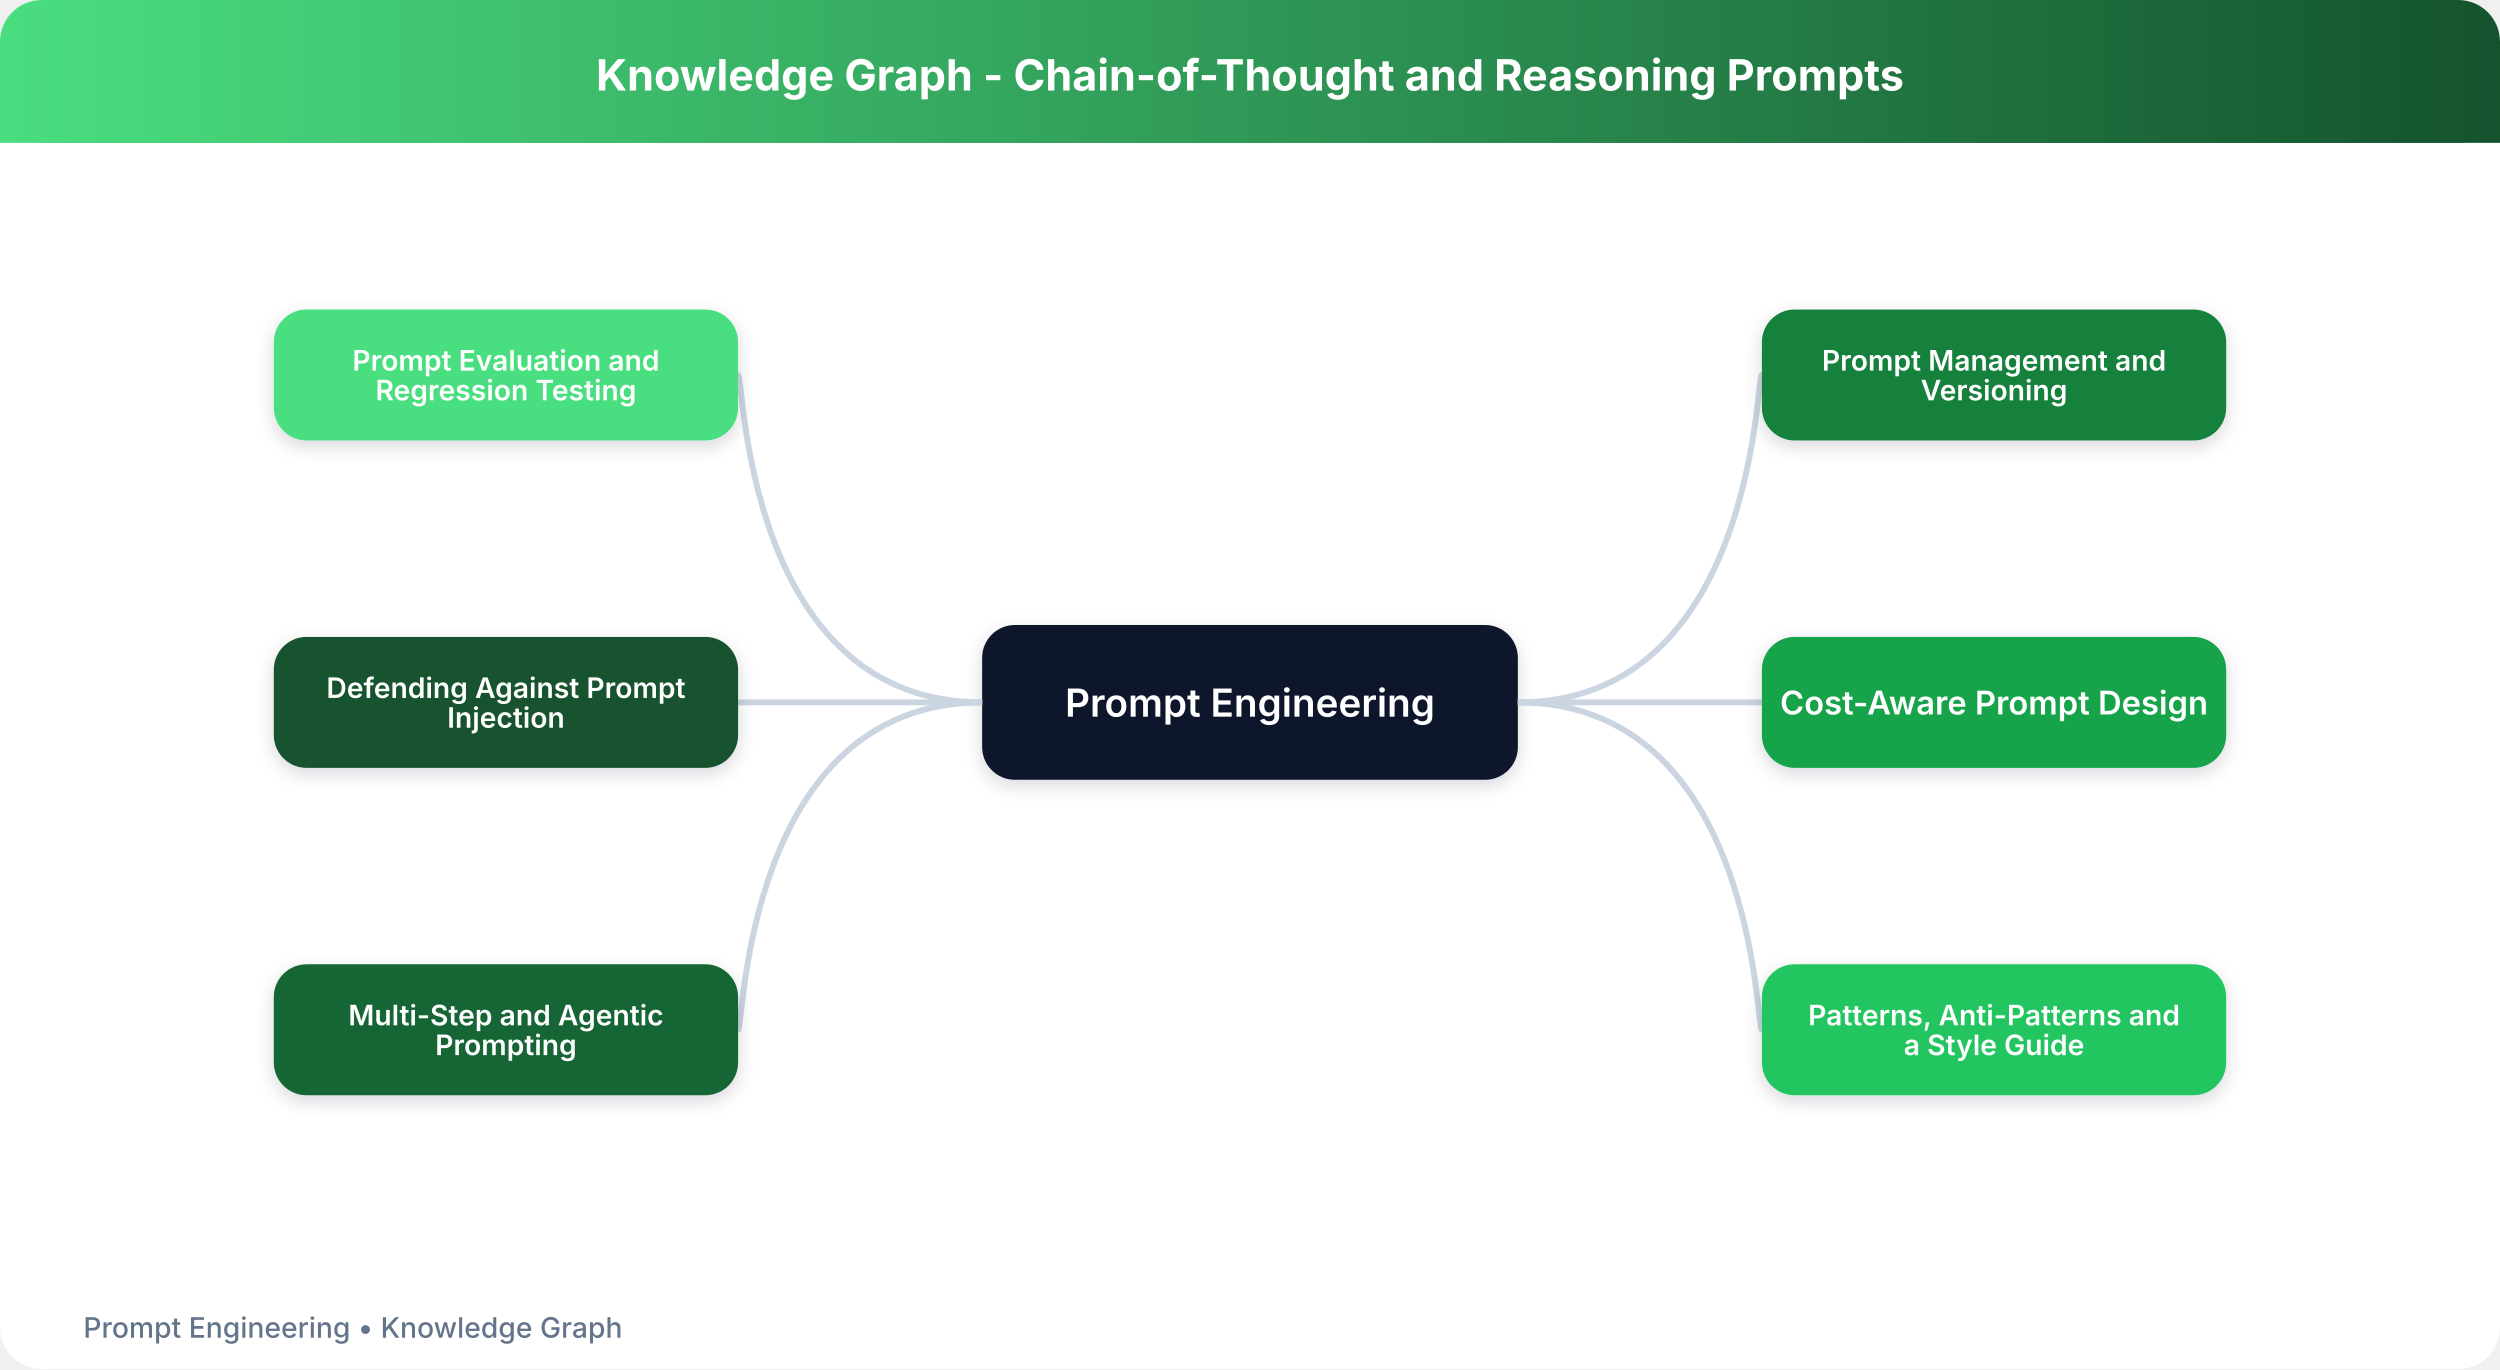
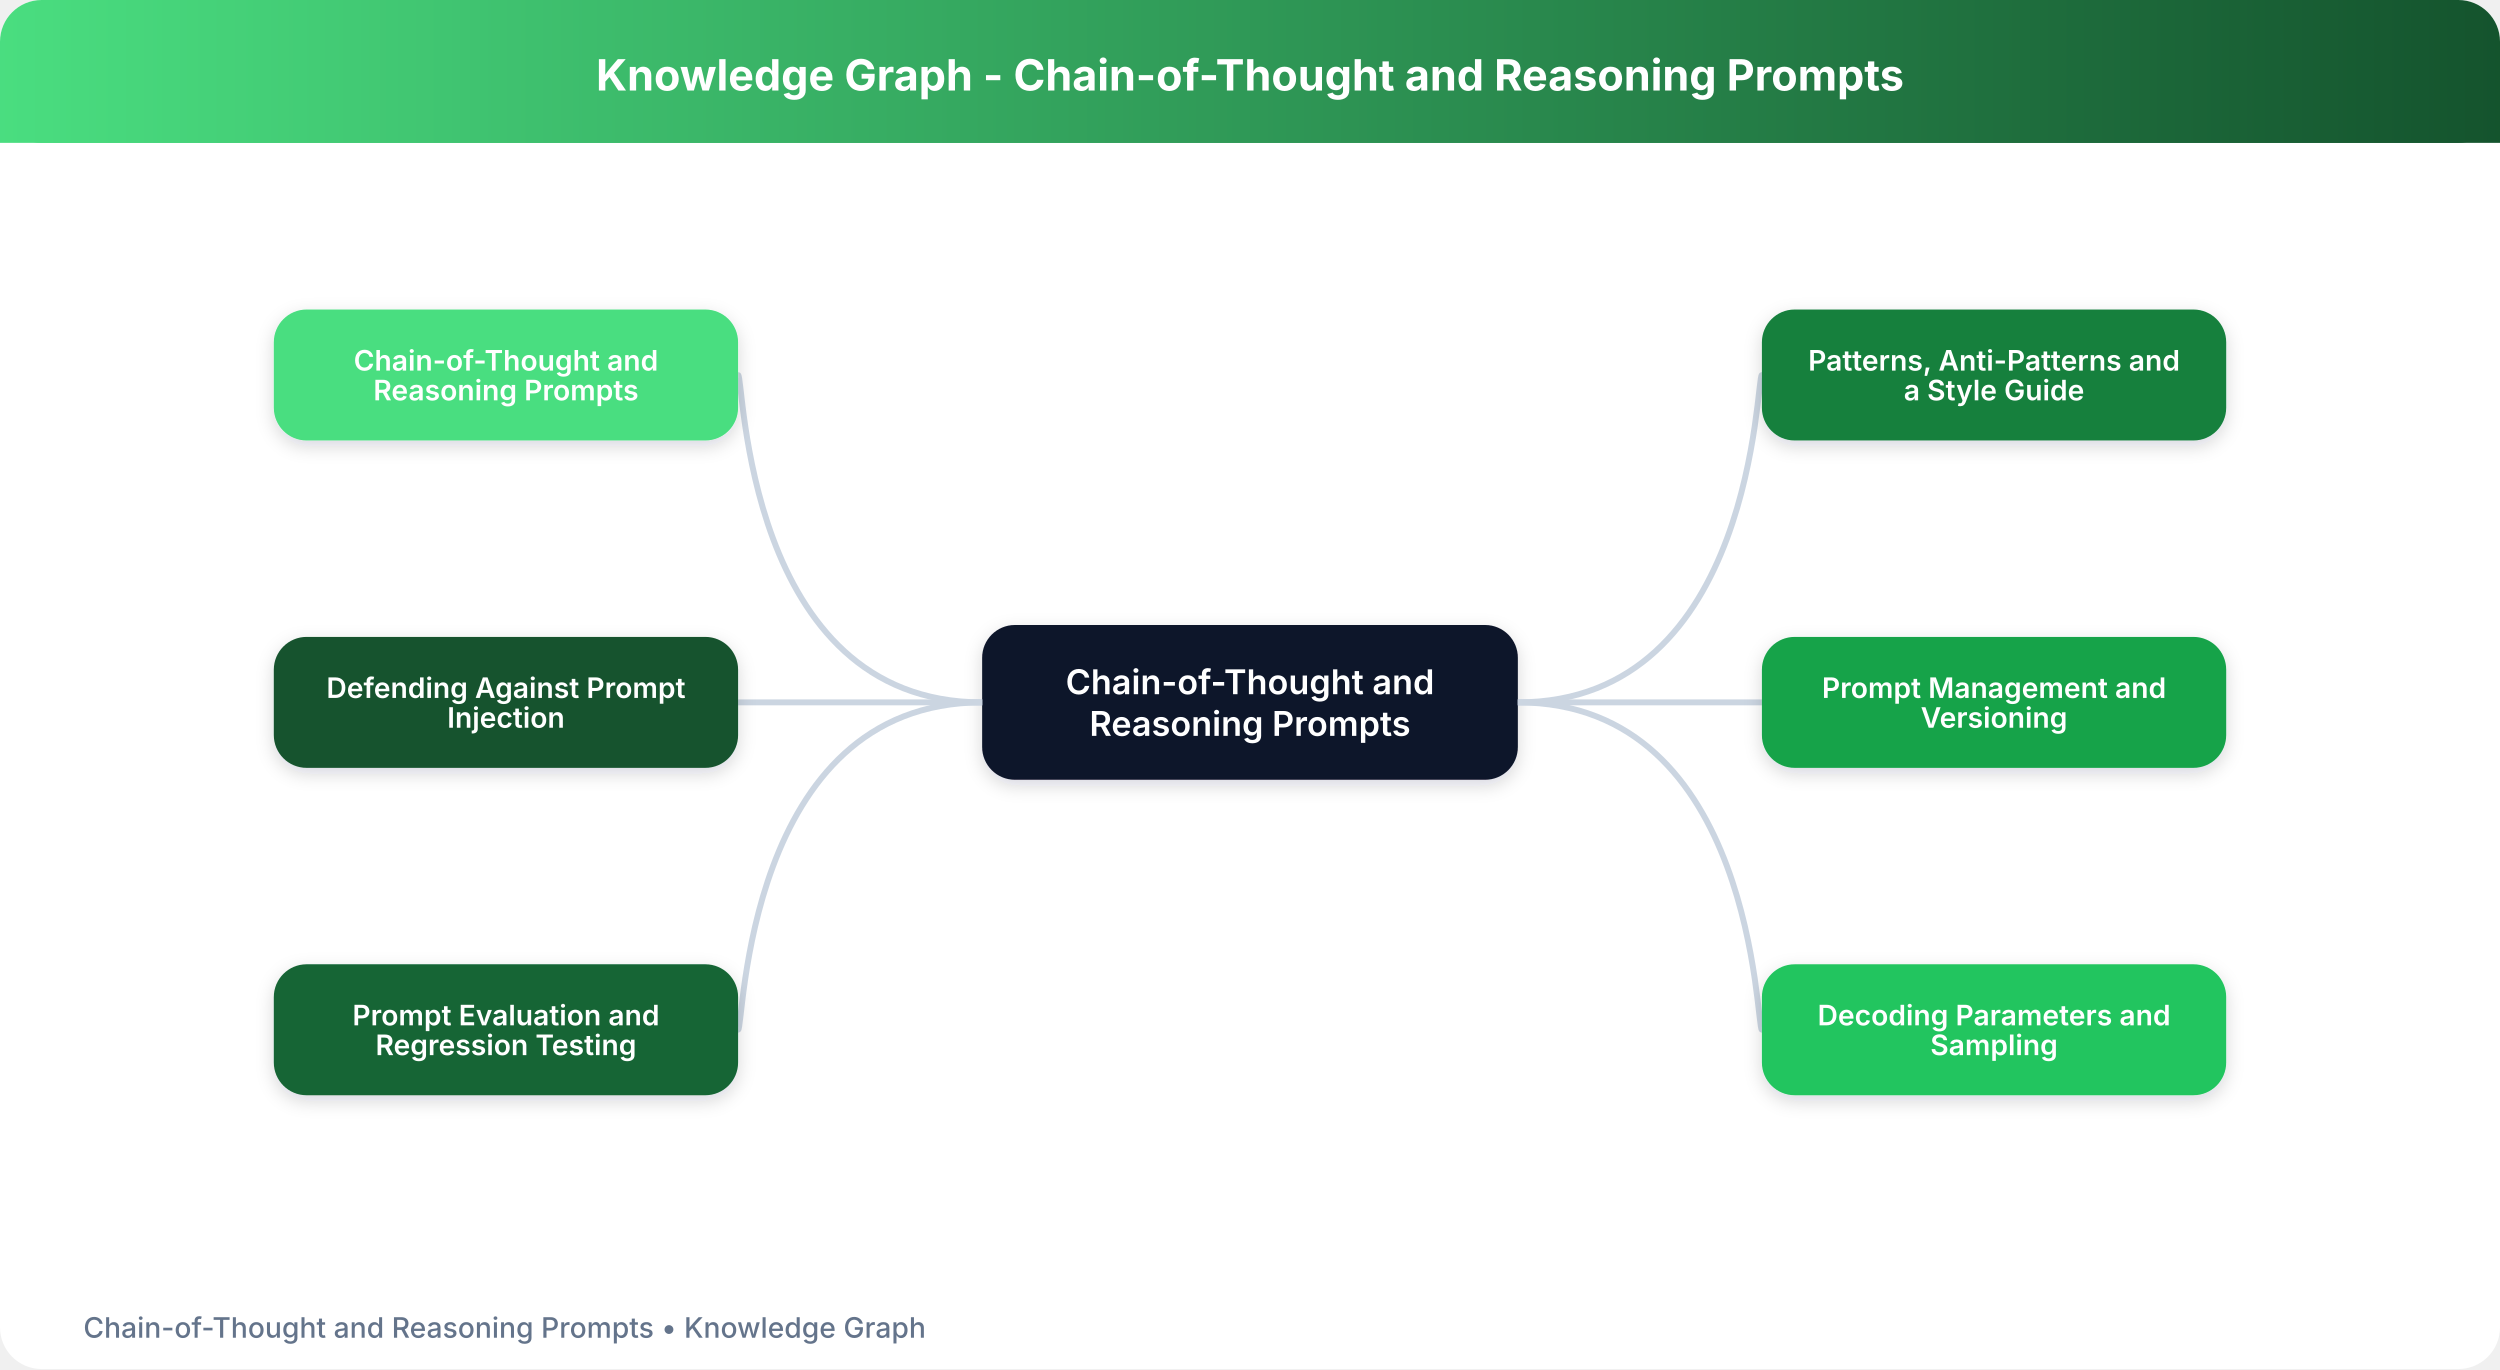
<svg xmlns="http://www.w3.org/2000/svg" width="840" height="460" data-tpl="mindmap" data-pal="10-5" viewBox="0 0 840 460" font-family="Inter, Segoe UI, Arial, sans-serif">
  <defs>
    <marker id="ar" markerWidth="9" markerHeight="9" refX="7" refY="3" orient="auto">
      <path d="M0,0 L7,3 L0,6 z" fill="#94a3b8" />
    </marker>
    <marker id="arw" markerWidth="9" markerHeight="9" refX="7" refY="3" orient="auto">
      <path d="M0,0 L7,3 L0,6 z" fill="#ffffff" />
    </marker>
    <filter id="sh" x="-20%" y="-20%" width="140%" height="140%">
      <feDropShadow dx="0" dy="2" stdDeviation="3" flood-color="#0f172a" flood-opacity="0.16" />
    </filter>
  </defs>
  <defs>
-     <linearGradient id="bn1cf89db" x1="0" y1="0" x2="1" y2="0">
+     <linearGradient id="bn8466b73" x1="0" y1="0" x2="1" y2="0">
      <stop offset="0" stop-color="#4ade80" />
      <stop offset="1" stop-color="#14532d" />
    </linearGradient>
  </defs>
  <rect width="840" height="460" rx="14" fill="#ffffff" />
-   <rect x="0" y="0" width="840" height="48" rx="14" fill="url(#bn1cf89db)" />
-   <rect x="0" y="32" width="840" height="16" fill="url(#bn1cf89db)" />
+   <rect x="0" y="0" width="840" height="48" rx="14" fill="url(#bn8466b73)" />
+   <rect x="0" y="32" width="840" height="16" fill="url(#bn8466b73)" />
  <text x="420" y="25" text-anchor="middle" font-size="14.5" font-weight="700" fill="#ffffff" dominant-baseline="middle">Knowledge Graph - Chain-of-Thought and Reasoning Prompts</text>
  <rect x="330" y="210" width="180" height="52" rx="11" fill="#0f172a" filter="url(#sh)" />
-   <text x="420" y="236" text-anchor="middle" font-size="13" font-weight="600" fill="#ffffff" dominant-baseline="middle">Prompt Engineering</text>
+   <text x="420" y="229" text-anchor="middle" font-size="11.5" font-weight="600" fill="#ffffff" dominant-baseline="middle">Chain-of-Thought and</text>
+   <text x="420" y="243" text-anchor="middle" font-size="11.5" font-weight="600" fill="#ffffff" dominant-baseline="middle">Reasoning Prompts</text>
  <path d="M330,236 C250,236 250,126 248,126" fill="none" stroke="#cbd5e1" stroke-width="2" />
  <rect x="92" y="104" width="156" height="44" rx="11" fill="#4ade80" filter="url(#sh)" />
-   <text x="170" y="121" text-anchor="middle" font-size="9.5" font-weight="600" fill="#ffffff" dominant-baseline="middle">Prompt Evaluation and</text>
-   <text x="170" y="131" text-anchor="middle" font-size="9.5" font-weight="600" fill="#ffffff" dominant-baseline="middle">Regression Testing</text>
+   <text x="170" y="121" text-anchor="middle" font-size="9.5" font-weight="600" fill="#ffffff" dominant-baseline="middle">Chain-of-Thought and</text>
+   <text x="170" y="131" text-anchor="middle" font-size="9.5" font-weight="600" fill="#ffffff" dominant-baseline="middle">Reasoning Prompts</text>
  <path d="M330,236 C250,236 250,236 248,236" fill="none" stroke="#cbd5e1" stroke-width="2" />
  <rect x="92" y="214" width="156" height="44" rx="11" fill="#14532d" filter="url(#sh)" />
  <text x="170" y="231" text-anchor="middle" font-size="9.5" font-weight="600" fill="#ffffff" dominant-baseline="middle">Defending Against Prompt</text>
  <text x="170" y="241" text-anchor="middle" font-size="9.5" font-weight="600" fill="#ffffff" dominant-baseline="middle">Injection</text>
  <path d="M330,236 C250,236 250,346 248,346" fill="none" stroke="#cbd5e1" stroke-width="2" />
  <rect x="92" y="324" width="156" height="44" rx="11" fill="#166534" filter="url(#sh)" />
-   <text x="170" y="341" text-anchor="middle" font-size="9.5" font-weight="600" fill="#ffffff" dominant-baseline="middle">Multi-Step and Agentic</text>
-   <text x="170" y="351" text-anchor="middle" font-size="9.5" font-weight="600" fill="#ffffff" dominant-baseline="middle">Prompting</text>
+   <text x="170" y="341" text-anchor="middle" font-size="9.5" font-weight="600" fill="#ffffff" dominant-baseline="middle">Prompt Evaluation and</text>
+   <text x="170" y="351" text-anchor="middle" font-size="9.5" font-weight="600" fill="#ffffff" dominant-baseline="middle">Regression Testing</text>
  <path d="M510,236 C590,236 590,126 592,126" fill="none" stroke="#cbd5e1" stroke-width="2" />
  <rect x="592" y="104" width="156" height="44" rx="11" fill="#15803d" filter="url(#sh)" />
-   <text x="670" y="121" text-anchor="middle" font-size="9.5" font-weight="600" fill="#ffffff" dominant-baseline="middle">Prompt Management and</text>
-   <text x="670" y="131" text-anchor="middle" font-size="9.5" font-weight="600" fill="#ffffff" dominant-baseline="middle">Versioning</text>
+   <text x="670" y="121" text-anchor="middle" font-size="9.5" font-weight="600" fill="#ffffff" dominant-baseline="middle">Patterns, Anti-Patterns and</text>
+   <text x="670" y="131" text-anchor="middle" font-size="9.5" font-weight="600" fill="#ffffff" dominant-baseline="middle">a Style Guide</text>
  <path d="M510,236 C590,236 590,236 592,236" fill="none" stroke="#cbd5e1" stroke-width="2" />
  <rect x="592" y="214" width="156" height="44" rx="11" fill="#16a34a" filter="url(#sh)" />
-   <text x="670" y="236" text-anchor="middle" font-size="11" font-weight="600" fill="#ffffff" dominant-baseline="middle">Cost-Aware Prompt Design</text>
+   <text x="670" y="231" text-anchor="middle" font-size="9.5" font-weight="600" fill="#ffffff" dominant-baseline="middle">Prompt Management and</text>
+   <text x="670" y="241" text-anchor="middle" font-size="9.5" font-weight="600" fill="#ffffff" dominant-baseline="middle">Versioning</text>
  <path d="M510,236 C590,236 590,346 592,346" fill="none" stroke="#cbd5e1" stroke-width="2" />
  <rect x="592" y="324" width="156" height="44" rx="11" fill="#22c55e" filter="url(#sh)" />
-   <text x="670" y="341" text-anchor="middle" font-size="9.5" font-weight="600" fill="#ffffff" dominant-baseline="middle">Patterns, Anti-Patterns and</text>
-   <text x="670" y="351" text-anchor="middle" font-size="9.5" font-weight="600" fill="#ffffff" dominant-baseline="middle">a Style Guide</text>
-   <text x="28" y="446" text-anchor="start" font-size="9.5" font-weight="500" fill="#64748b" dominant-baseline="middle">Prompt Engineering  •  Knowledge Graph</text>
+   <text x="670" y="341" text-anchor="middle" font-size="9.5" font-weight="600" fill="#ffffff" dominant-baseline="middle">Decoding Parameters and</text>
+   <text x="670" y="351" text-anchor="middle" font-size="9.5" font-weight="600" fill="#ffffff" dominant-baseline="middle">Sampling</text>
+   <text x="28" y="446" text-anchor="start" font-size="9.5" font-weight="500" fill="#64748b" dominant-baseline="middle">Chain-of-Thought and Reasoning Prompts  •  Knowledge Graph</text>
</svg>
